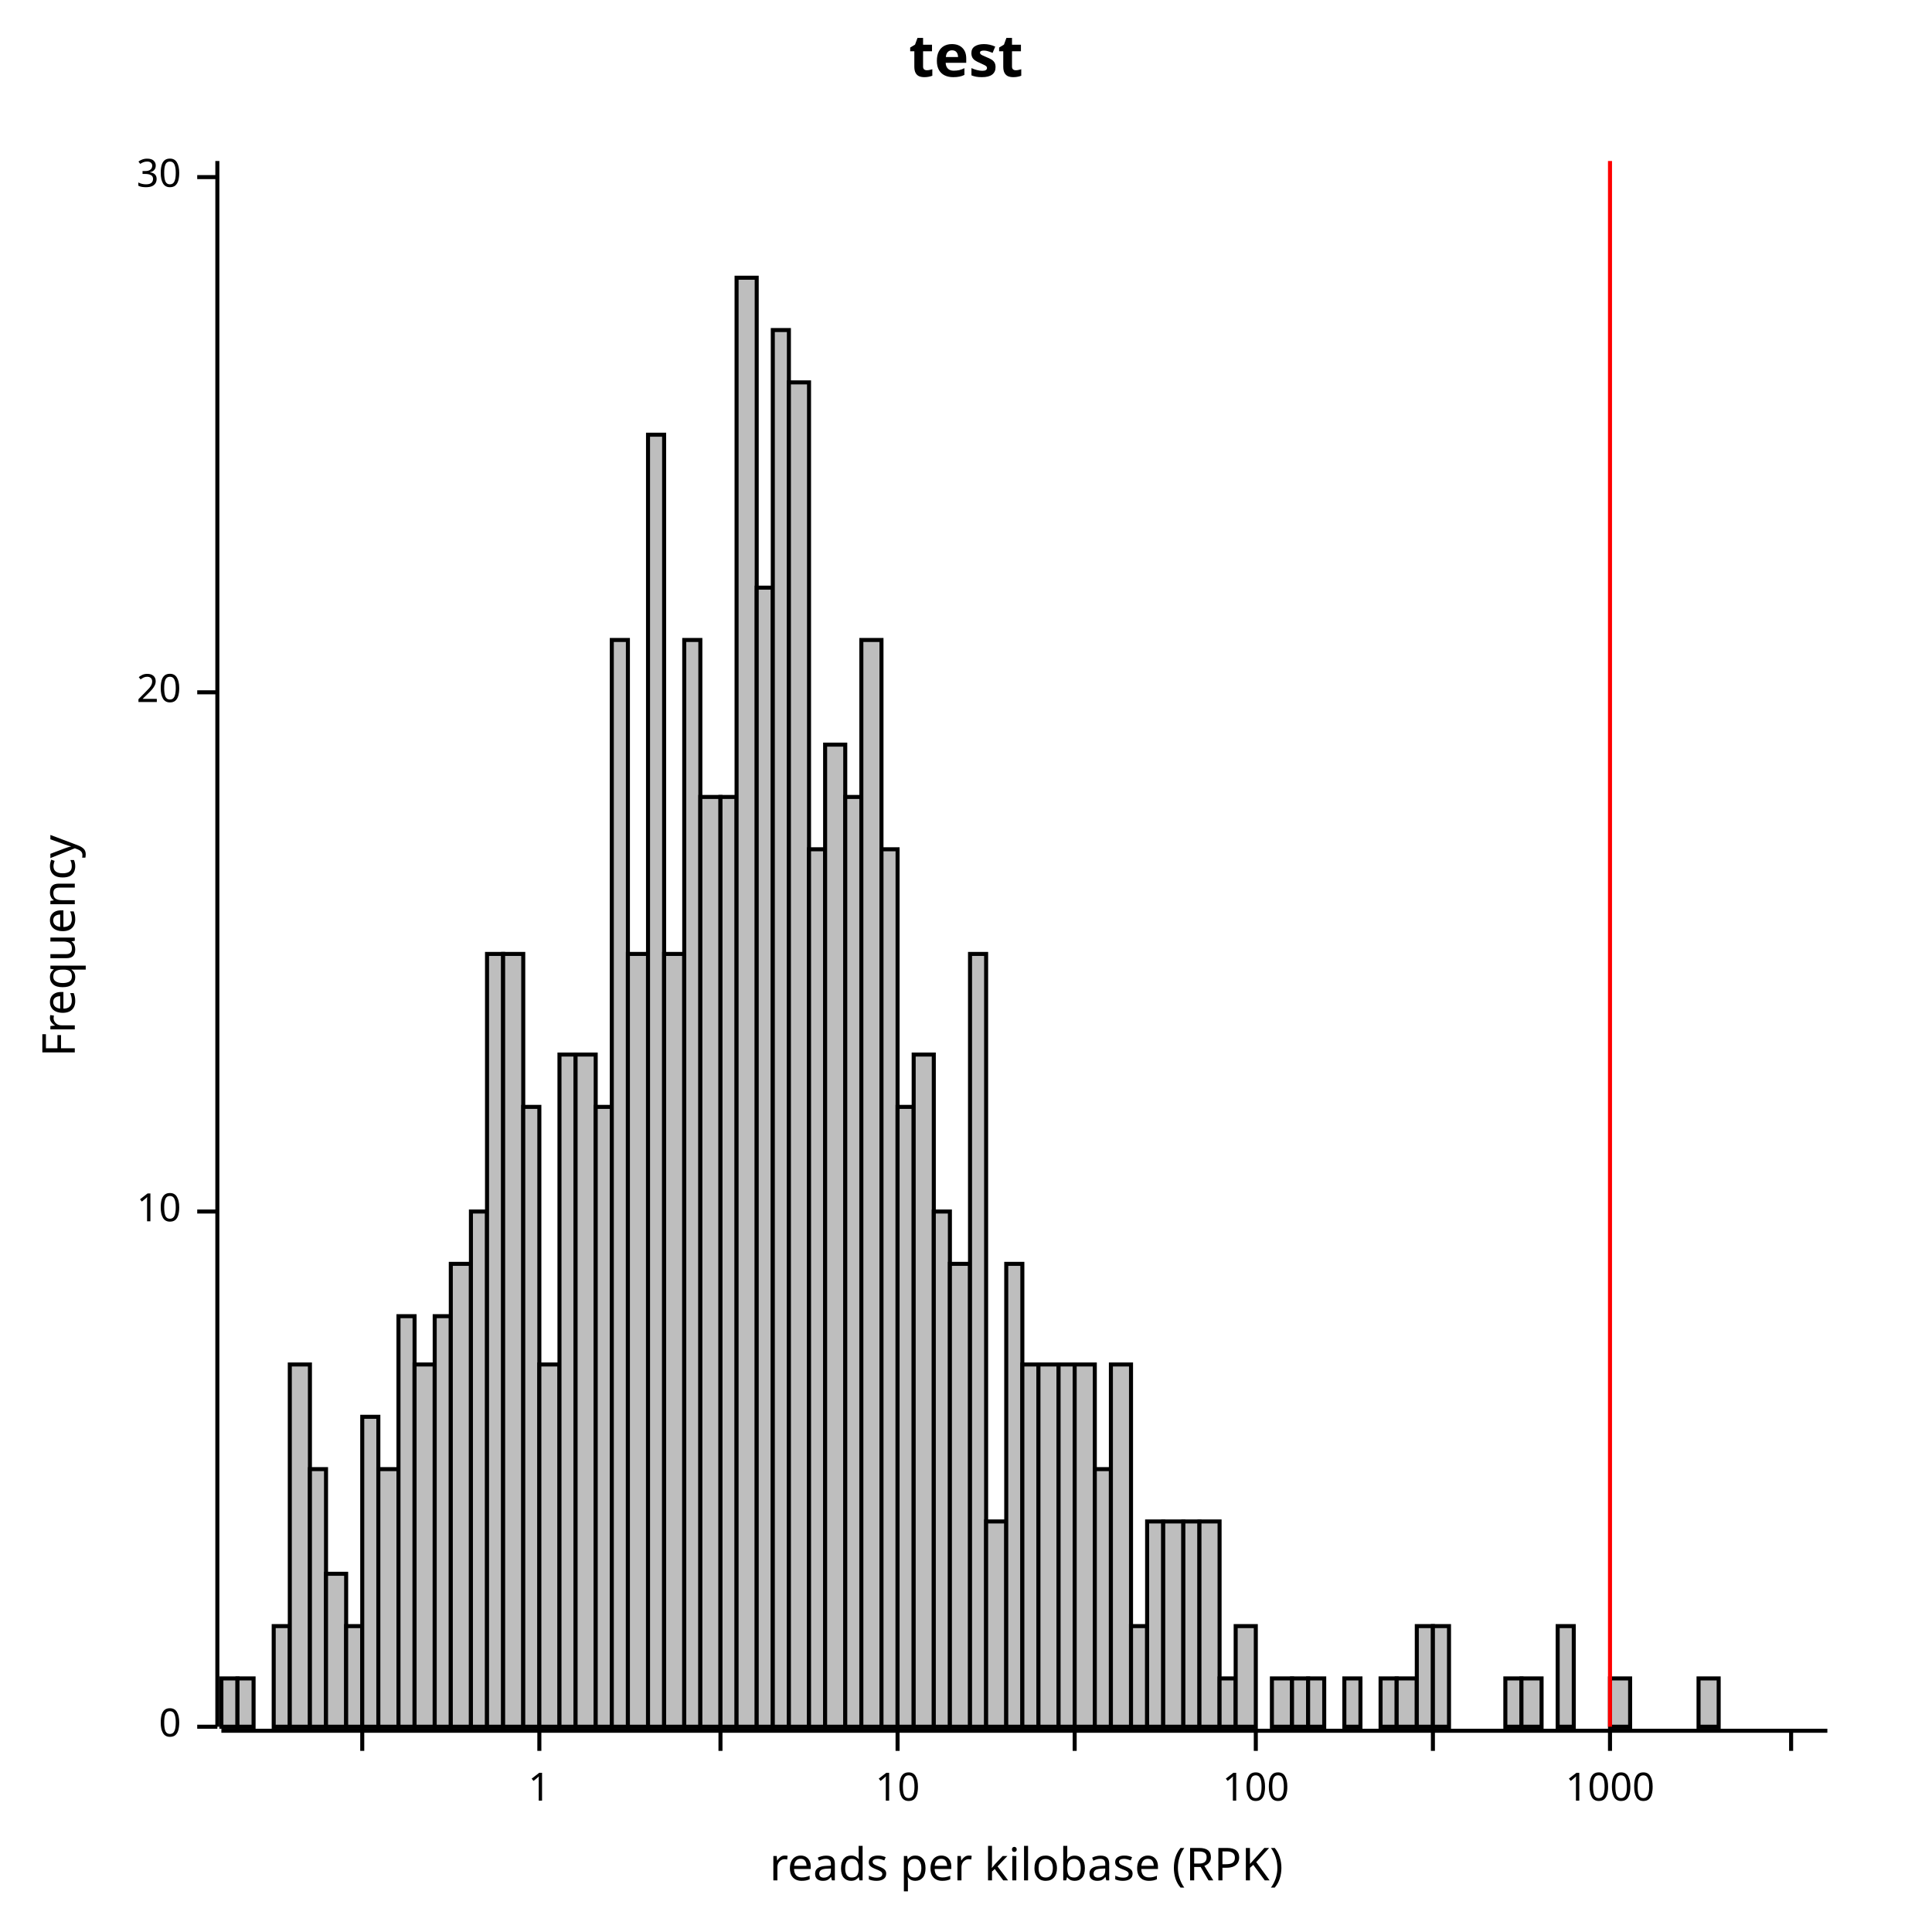
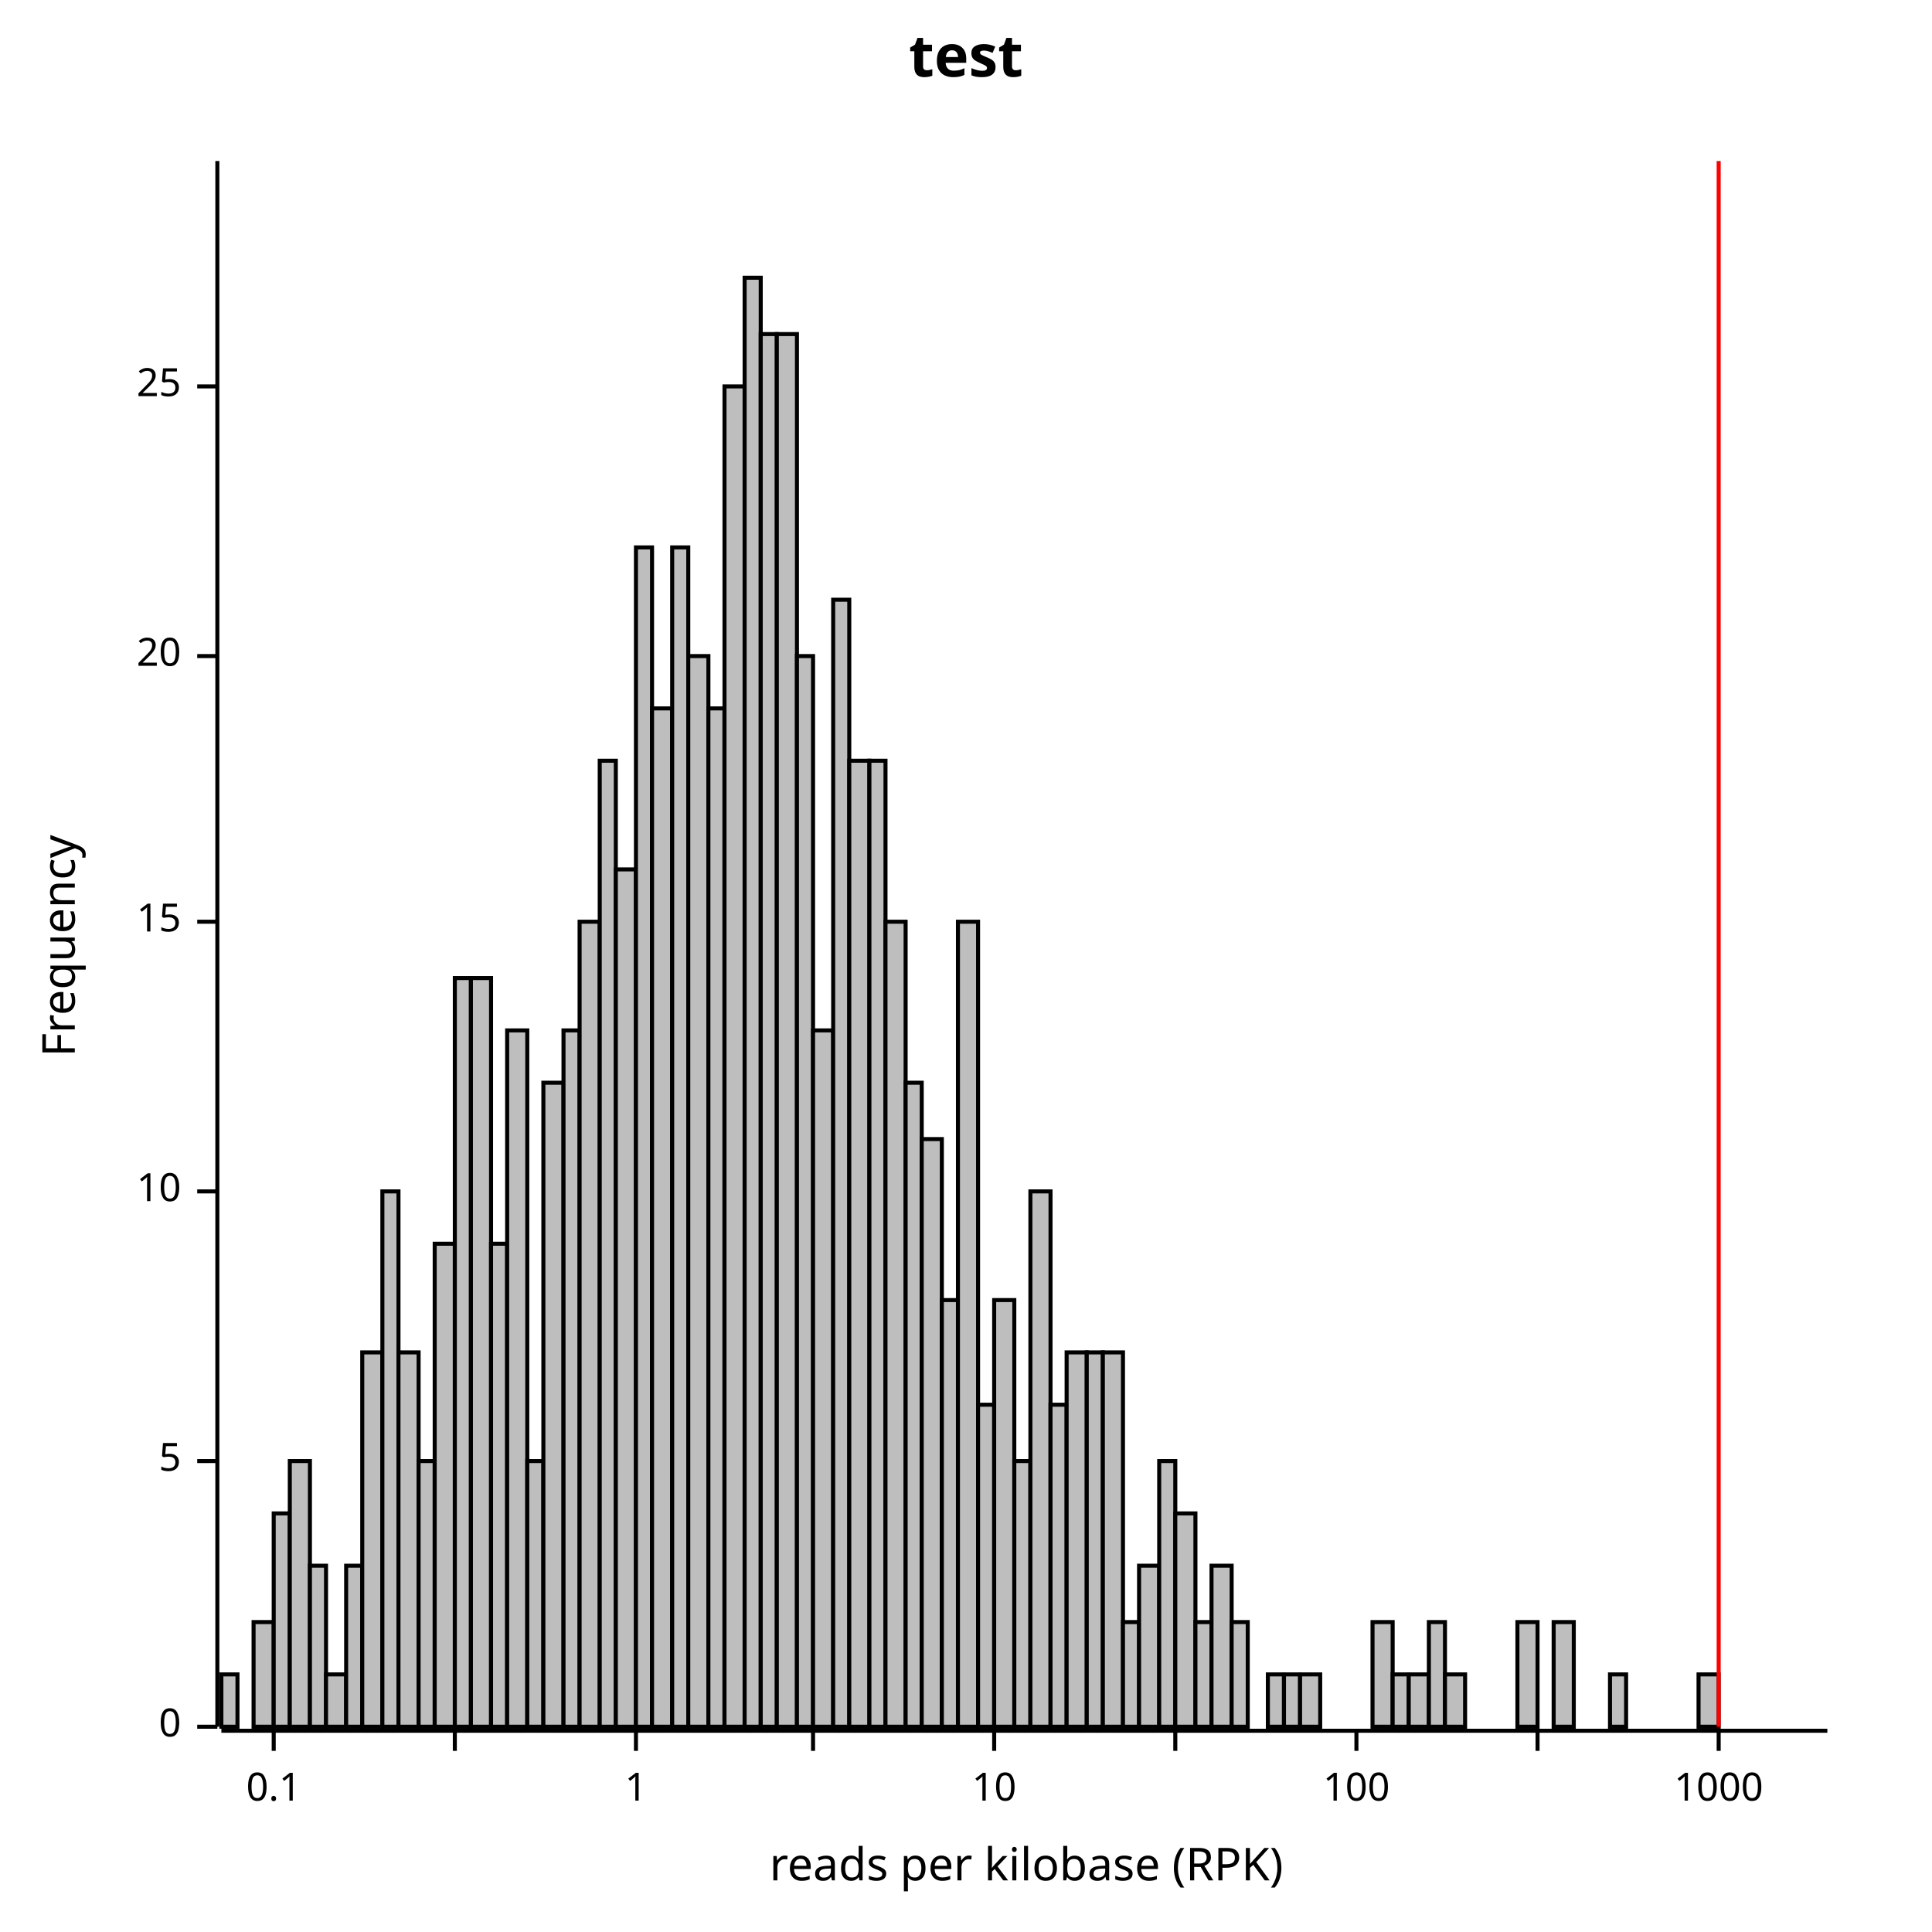
<svg xmlns="http://www.w3.org/2000/svg" width="480" height="480" viewBox="0 0 480 480">
  <rect x="0" y="0" width="480" height="480" opacity="1" fill="#FFFFFF" stroke="none" />
  <text x="240" y="8" dy="0.76em" text-anchor="middle" font-family="sans-serif" font-size="14.516" opacity="1" fill="#000000" font-weight="bold">
test
</text>
  <text x="10" y="235" dy="0.76em" text-anchor="middle" font-family="sans-serif" font-size="11.29" opacity="1" fill="#000000" transform="rotate(270, 10, 235)">
Frequency
</text>
  <text x="255" y="470" dy="-0.5ex" text-anchor="middle" font-family="sans-serif" font-size="11.29" opacity="1" fill="#000000">
reads per kilobase (RPK)
</text>
  <polyline fill="none" opacity="1" stroke="#000000" stroke-width="1" points="54,40 54,429 " />
  <text x="45" y="429" dy="0.5ex" text-anchor="end" font-family="sans-serif" font-size="9.677" opacity="1" fill="#000000">
0
</text>
  <polyline fill="none" opacity="1" stroke="#000000" stroke-width="1" points="49,429 54,429 " />
-   <text x="45" y="301" dy="0.5ex" text-anchor="end" font-family="sans-serif" font-size="9.677" opacity="1" fill="#000000">
+   <text x="45" y="363" dy="0.5ex" text-anchor="end" font-family="sans-serif" font-size="9.677" opacity="1" fill="#000000">
+ 5
+ </text>
+   <polyline fill="none" opacity="1" stroke="#000000" stroke-width="1" points="49,363 54,363 " />
+   <text x="45" y="296" dy="0.5ex" text-anchor="end" font-family="sans-serif" font-size="9.677" opacity="1" fill="#000000">
10
</text>
-   <polyline fill="none" opacity="1" stroke="#000000" stroke-width="1" points="49,301 54,301 " />
-   <text x="45" y="172" dy="0.5ex" text-anchor="end" font-family="sans-serif" font-size="9.677" opacity="1" fill="#000000">
+   <polyline fill="none" opacity="1" stroke="#000000" stroke-width="1" points="49,296 54,296 " />
+   <text x="45" y="229" dy="0.5ex" text-anchor="end" font-family="sans-serif" font-size="9.677" opacity="1" fill="#000000">
+ 15
+ </text>
+   <polyline fill="none" opacity="1" stroke="#000000" stroke-width="1" points="49,229 54,229 " />
+   <text x="45" y="163" dy="0.5ex" text-anchor="end" font-family="sans-serif" font-size="9.677" opacity="1" fill="#000000">
20
</text>
-   <polyline fill="none" opacity="1" stroke="#000000" stroke-width="1" points="49,172 54,172 " />
-   <text x="45" y="44" dy="0.5ex" text-anchor="end" font-family="sans-serif" font-size="9.677" opacity="1" fill="#000000">
- 30
- </text>
-   <polyline fill="none" opacity="1" stroke="#000000" stroke-width="1" points="49,44 54,44 " />
+   <polyline fill="none" opacity="1" stroke="#000000" stroke-width="1" points="49,163 54,163 " />
+   <text x="45" y="96" dy="0.5ex" text-anchor="end" font-family="sans-serif" font-size="9.677" opacity="1" fill="#000000">
+ 25
+ </text>
+   <polyline fill="none" opacity="1" stroke="#000000" stroke-width="1" points="49,96 54,96 " />
  <polyline fill="none" opacity="1" stroke="#000000" stroke-width="1" points="55,430 454,430 " />
-   <text x="90" y="440" dy="0.76em" text-anchor="middle" font-family="sans-serif" font-size="9.677" opacity="1" fill="#000000">
- 
- </text>
-   <polyline fill="none" opacity="1" stroke="#000000" stroke-width="1" points="90,430 90,435 " />
-   <text x="134" y="440" dy="0.76em" text-anchor="middle" font-family="sans-serif" font-size="9.677" opacity="1" fill="#000000">
+   <text x="68" y="440" dy="0.76em" text-anchor="middle" font-family="sans-serif" font-size="9.677" opacity="1" fill="#000000">
+ 0.1
+ </text>
+   <polyline fill="none" opacity="1" stroke="#000000" stroke-width="1" points="68,430 68,435 " />
+   <text x="113" y="440" dy="0.76em" text-anchor="middle" font-family="sans-serif" font-size="9.677" opacity="1" fill="#000000">
+ 
+ </text>
+   <polyline fill="none" opacity="1" stroke="#000000" stroke-width="1" points="113,430 113,435 " />
+   <text x="158" y="440" dy="0.76em" text-anchor="middle" font-family="sans-serif" font-size="9.677" opacity="1" fill="#000000">
1
</text>
-   <polyline fill="none" opacity="1" stroke="#000000" stroke-width="1" points="134,430 134,435 " />
-   <text x="179" y="440" dy="0.76em" text-anchor="middle" font-family="sans-serif" font-size="9.677" opacity="1" fill="#000000">
- 
- </text>
-   <polyline fill="none" opacity="1" stroke="#000000" stroke-width="1" points="179,430 179,435 " />
-   <text x="223" y="440" dy="0.76em" text-anchor="middle" font-family="sans-serif" font-size="9.677" opacity="1" fill="#000000">
+   <polyline fill="none" opacity="1" stroke="#000000" stroke-width="1" points="158,430 158,435 " />
+   <text x="202" y="440" dy="0.76em" text-anchor="middle" font-family="sans-serif" font-size="9.677" opacity="1" fill="#000000">
+ 
+ </text>
+   <polyline fill="none" opacity="1" stroke="#000000" stroke-width="1" points="202,430 202,435 " />
+   <text x="247" y="440" dy="0.76em" text-anchor="middle" font-family="sans-serif" font-size="9.677" opacity="1" fill="#000000">
10
</text>
-   <polyline fill="none" opacity="1" stroke="#000000" stroke-width="1" points="223,430 223,435 " />
-   <text x="267" y="440" dy="0.76em" text-anchor="middle" font-family="sans-serif" font-size="9.677" opacity="1" fill="#000000">
- 
- </text>
-   <polyline fill="none" opacity="1" stroke="#000000" stroke-width="1" points="267,430 267,435 " />
-   <text x="312" y="440" dy="0.76em" text-anchor="middle" font-family="sans-serif" font-size="9.677" opacity="1" fill="#000000">
+   <polyline fill="none" opacity="1" stroke="#000000" stroke-width="1" points="247,430 247,435 " />
+   <text x="292" y="440" dy="0.76em" text-anchor="middle" font-family="sans-serif" font-size="9.677" opacity="1" fill="#000000">
+ 
+ </text>
+   <polyline fill="none" opacity="1" stroke="#000000" stroke-width="1" points="292,430 292,435 " />
+   <text x="337" y="440" dy="0.76em" text-anchor="middle" font-family="sans-serif" font-size="9.677" opacity="1" fill="#000000">
100
</text>
-   <polyline fill="none" opacity="1" stroke="#000000" stroke-width="1" points="312,430 312,435 " />
-   <text x="356" y="440" dy="0.76em" text-anchor="middle" font-family="sans-serif" font-size="9.677" opacity="1" fill="#000000">
- 
- </text>
-   <polyline fill="none" opacity="1" stroke="#000000" stroke-width="1" points="356,430 356,435 " />
-   <text x="400" y="440" dy="0.76em" text-anchor="middle" font-family="sans-serif" font-size="9.677" opacity="1" fill="#000000">
+   <polyline fill="none" opacity="1" stroke="#000000" stroke-width="1" points="337,430 337,435 " />
+   <text x="382" y="440" dy="0.76em" text-anchor="middle" font-family="sans-serif" font-size="9.677" opacity="1" fill="#000000">
+ 
+ </text>
+   <polyline fill="none" opacity="1" stroke="#000000" stroke-width="1" points="382,430 382,435 " />
+   <text x="427" y="440" dy="0.76em" text-anchor="middle" font-family="sans-serif" font-size="9.677" opacity="1" fill="#000000">
1000
</text>
-   <polyline fill="none" opacity="1" stroke="#000000" stroke-width="1" points="400,430 400,435 " />
-   <text x="445" y="440" dy="0.76em" text-anchor="middle" font-family="sans-serif" font-size="9.677" opacity="1" fill="#000000">
- 
- </text>
-   <polyline fill="none" opacity="1" stroke="#000000" stroke-width="1" points="445,430 445,435 " />
-   <rect x="55" y="417" width="4" height="12" opacity="1" fill="#BEBEBE" stroke="none" />
-   <rect x="55" y="417" width="4" height="12" opacity="1" fill="none" stroke="#000000" />
-   <rect x="59" y="417" width="4" height="12" opacity="1" fill="#BEBEBE" stroke="none" />
-   <rect x="59" y="417" width="4" height="12" opacity="1" fill="none" stroke="#000000" />
-   <rect x="68" y="404" width="4" height="25" opacity="1" fill="#BEBEBE" stroke="none" />
-   <rect x="68" y="404" width="4" height="25" opacity="1" fill="none" stroke="#000000" />
-   <rect x="72" y="339" width="5" height="90" opacity="1" fill="#BEBEBE" stroke="none" />
-   <rect x="72" y="339" width="5" height="90" opacity="1" fill="none" stroke="#000000" />
-   <rect x="77" y="365" width="4" height="64" opacity="1" fill="#BEBEBE" stroke="none" />
-   <rect x="77" y="365" width="4" height="64" opacity="1" fill="none" stroke="#000000" />
-   <rect x="81" y="391" width="5" height="38" opacity="1" fill="#BEBEBE" stroke="none" />
-   <rect x="81" y="391" width="5" height="38" opacity="1" fill="none" stroke="#000000" />
-   <rect x="86" y="404" width="4" height="25" opacity="1" fill="#BEBEBE" stroke="none" />
-   <rect x="86" y="404" width="4" height="25" opacity="1" fill="none" stroke="#000000" />
-   <rect x="90" y="352" width="4" height="77" opacity="1" fill="#BEBEBE" stroke="none" />
-   <rect x="90" y="352" width="4" height="77" opacity="1" fill="none" stroke="#000000" />
-   <rect x="94" y="365" width="5" height="64" opacity="1" fill="#BEBEBE" stroke="none" />
-   <rect x="94" y="365" width="5" height="64" opacity="1" fill="none" stroke="#000000" />
-   <rect x="99" y="327" width="4" height="102" opacity="1" fill="#BEBEBE" stroke="none" />
-   <rect x="99" y="327" width="4" height="102" opacity="1" fill="none" stroke="#000000" />
-   <rect x="103" y="339" width="5" height="90" opacity="1" fill="#BEBEBE" stroke="none" />
-   <rect x="103" y="339" width="5" height="90" opacity="1" fill="none" stroke="#000000" />
-   <rect x="108" y="327" width="4" height="102" opacity="1" fill="#BEBEBE" stroke="none" />
-   <rect x="108" y="327" width="4" height="102" opacity="1" fill="none" stroke="#000000" />
-   <rect x="112" y="314" width="5" height="115" opacity="1" fill="#BEBEBE" stroke="none" />
-   <rect x="112" y="314" width="5" height="115" opacity="1" fill="none" stroke="#000000" />
-   <rect x="117" y="301" width="4" height="128" opacity="1" fill="#BEBEBE" stroke="none" />
-   <rect x="117" y="301" width="4" height="128" opacity="1" fill="none" stroke="#000000" />
-   <rect x="121" y="237" width="4" height="192" opacity="1" fill="#BEBEBE" stroke="none" />
-   <rect x="121" y="237" width="4" height="192" opacity="1" fill="none" stroke="#000000" />
-   <rect x="125" y="237" width="5" height="192" opacity="1" fill="#BEBEBE" stroke="none" />
-   <rect x="125" y="237" width="5" height="192" opacity="1" fill="none" stroke="#000000" />
-   <rect x="130" y="275" width="4" height="154" opacity="1" fill="#BEBEBE" stroke="none" />
-   <rect x="130" y="275" width="4" height="154" opacity="1" fill="none" stroke="#000000" />
-   <rect x="134" y="339" width="5" height="90" opacity="1" fill="#BEBEBE" stroke="none" />
-   <rect x="134" y="339" width="5" height="90" opacity="1" fill="none" stroke="#000000" />
-   <rect x="139" y="262" width="4" height="167" opacity="1" fill="#BEBEBE" stroke="none" />
-   <rect x="139" y="262" width="4" height="167" opacity="1" fill="none" stroke="#000000" />
-   <rect x="143" y="262" width="5" height="167" opacity="1" fill="#BEBEBE" stroke="none" />
-   <rect x="143" y="262" width="5" height="167" opacity="1" fill="none" stroke="#000000" />
-   <rect x="148" y="275" width="4" height="154" opacity="1" fill="#BEBEBE" stroke="none" />
-   <rect x="148" y="275" width="4" height="154" opacity="1" fill="none" stroke="#000000" />
-   <rect x="152" y="159" width="4" height="270" opacity="1" fill="#BEBEBE" stroke="none" />
-   <rect x="152" y="159" width="4" height="270" opacity="1" fill="none" stroke="#000000" />
-   <rect x="156" y="237" width="5" height="192" opacity="1" fill="#BEBEBE" stroke="none" />
-   <rect x="156" y="237" width="5" height="192" opacity="1" fill="none" stroke="#000000" />
-   <rect x="161" y="108" width="4" height="321" opacity="1" fill="#BEBEBE" stroke="none" />
-   <rect x="161" y="108" width="4" height="321" opacity="1" fill="none" stroke="#000000" />
-   <rect x="165" y="237" width="5" height="192" opacity="1" fill="#BEBEBE" stroke="none" />
-   <rect x="165" y="237" width="5" height="192" opacity="1" fill="none" stroke="#000000" />
-   <rect x="170" y="159" width="4" height="270" opacity="1" fill="#BEBEBE" stroke="none" />
-   <rect x="170" y="159" width="4" height="270" opacity="1" fill="none" stroke="#000000" />
-   <rect x="174" y="198" width="5" height="231" opacity="1" fill="#BEBEBE" stroke="none" />
-   <rect x="174" y="198" width="5" height="231" opacity="1" fill="none" stroke="#000000" />
-   <rect x="179" y="198" width="4" height="231" opacity="1" fill="#BEBEBE" stroke="none" />
-   <rect x="179" y="198" width="4" height="231" opacity="1" fill="none" stroke="#000000" />
-   <rect x="183" y="69" width="5" height="360" opacity="1" fill="#BEBEBE" stroke="none" />
-   <rect x="183" y="69" width="5" height="360" opacity="1" fill="none" stroke="#000000" />
-   <rect x="188" y="146" width="4" height="283" opacity="1" fill="#BEBEBE" stroke="none" />
-   <rect x="188" y="146" width="4" height="283" opacity="1" fill="none" stroke="#000000" />
-   <rect x="192" y="82" width="4" height="347" opacity="1" fill="#BEBEBE" stroke="none" />
-   <rect x="192" y="82" width="4" height="347" opacity="1" fill="none" stroke="#000000" />
-   <rect x="196" y="95" width="5" height="334" opacity="1" fill="#BEBEBE" stroke="none" />
-   <rect x="196" y="95" width="5" height="334" opacity="1" fill="none" stroke="#000000" />
-   <rect x="201" y="211" width="4" height="218" opacity="1" fill="#BEBEBE" stroke="none" />
-   <rect x="201" y="211" width="4" height="218" opacity="1" fill="none" stroke="#000000" />
-   <rect x="205" y="185" width="5" height="244" opacity="1" fill="#BEBEBE" stroke="none" />
-   <rect x="205" y="185" width="5" height="244" opacity="1" fill="none" stroke="#000000" />
-   <rect x="210" y="198" width="4" height="231" opacity="1" fill="#BEBEBE" stroke="none" />
-   <rect x="210" y="198" width="4" height="231" opacity="1" fill="none" stroke="#000000" />
-   <rect x="214" y="159" width="5" height="270" opacity="1" fill="#BEBEBE" stroke="none" />
-   <rect x="214" y="159" width="5" height="270" opacity="1" fill="none" stroke="#000000" />
-   <rect x="219" y="211" width="4" height="218" opacity="1" fill="#BEBEBE" stroke="none" />
-   <rect x="219" y="211" width="4" height="218" opacity="1" fill="none" stroke="#000000" />
-   <rect x="223" y="275" width="4" height="154" opacity="1" fill="#BEBEBE" stroke="none" />
-   <rect x="223" y="275" width="4" height="154" opacity="1" fill="none" stroke="#000000" />
-   <rect x="227" y="262" width="5" height="167" opacity="1" fill="#BEBEBE" stroke="none" />
-   <rect x="227" y="262" width="5" height="167" opacity="1" fill="none" stroke="#000000" />
-   <rect x="232" y="301" width="4" height="128" opacity="1" fill="#BEBEBE" stroke="none" />
-   <rect x="232" y="301" width="4" height="128" opacity="1" fill="none" stroke="#000000" />
-   <rect x="236" y="314" width="5" height="115" opacity="1" fill="#BEBEBE" stroke="none" />
-   <rect x="236" y="314" width="5" height="115" opacity="1" fill="none" stroke="#000000" />
-   <rect x="241" y="237" width="4" height="192" opacity="1" fill="#BEBEBE" stroke="none" />
-   <rect x="241" y="237" width="4" height="192" opacity="1" fill="none" stroke="#000000" />
-   <rect x="245" y="378" width="5" height="51" opacity="1" fill="#BEBEBE" stroke="none" />
-   <rect x="245" y="378" width="5" height="51" opacity="1" fill="none" stroke="#000000" />
-   <rect x="250" y="314" width="4" height="115" opacity="1" fill="#BEBEBE" stroke="none" />
-   <rect x="250" y="314" width="4" height="115" opacity="1" fill="none" stroke="#000000" />
-   <rect x="254" y="339" width="4" height="90" opacity="1" fill="#BEBEBE" stroke="none" />
-   <rect x="254" y="339" width="4" height="90" opacity="1" fill="none" stroke="#000000" />
-   <rect x="258" y="339" width="5" height="90" opacity="1" fill="#BEBEBE" stroke="none" />
-   <rect x="258" y="339" width="5" height="90" opacity="1" fill="none" stroke="#000000" />
-   <rect x="263" y="339" width="4" height="90" opacity="1" fill="#BEBEBE" stroke="none" />
-   <rect x="263" y="339" width="4" height="90" opacity="1" fill="none" stroke="#000000" />
-   <rect x="267" y="339" width="5" height="90" opacity="1" fill="#BEBEBE" stroke="none" />
-   <rect x="267" y="339" width="5" height="90" opacity="1" fill="none" stroke="#000000" />
-   <rect x="272" y="365" width="4" height="64" opacity="1" fill="#BEBEBE" stroke="none" />
-   <rect x="272" y="365" width="4" height="64" opacity="1" fill="none" stroke="#000000" />
-   <rect x="276" y="339" width="5" height="90" opacity="1" fill="#BEBEBE" stroke="none" />
-   <rect x="276" y="339" width="5" height="90" opacity="1" fill="none" stroke="#000000" />
-   <rect x="281" y="404" width="4" height="25" opacity="1" fill="#BEBEBE" stroke="none" />
-   <rect x="281" y="404" width="4" height="25" opacity="1" fill="none" stroke="#000000" />
-   <rect x="285" y="378" width="4" height="51" opacity="1" fill="#BEBEBE" stroke="none" />
-   <rect x="285" y="378" width="4" height="51" opacity="1" fill="none" stroke="#000000" />
-   <rect x="289" y="378" width="5" height="51" opacity="1" fill="#BEBEBE" stroke="none" />
-   <rect x="289" y="378" width="5" height="51" opacity="1" fill="none" stroke="#000000" />
-   <rect x="294" y="378" width="4" height="51" opacity="1" fill="#BEBEBE" stroke="none" />
-   <rect x="294" y="378" width="4" height="51" opacity="1" fill="none" stroke="#000000" />
-   <rect x="298" y="378" width="5" height="51" opacity="1" fill="#BEBEBE" stroke="none" />
-   <rect x="298" y="378" width="5" height="51" opacity="1" fill="none" stroke="#000000" />
-   <rect x="303" y="417" width="4" height="12" opacity="1" fill="#BEBEBE" stroke="none" />
-   <rect x="303" y="417" width="4" height="12" opacity="1" fill="none" stroke="#000000" />
-   <rect x="307" y="404" width="5" height="25" opacity="1" fill="#BEBEBE" stroke="none" />
-   <rect x="307" y="404" width="5" height="25" opacity="1" fill="none" stroke="#000000" />
-   <rect x="316" y="417" width="5" height="12" opacity="1" fill="#BEBEBE" stroke="none" />
-   <rect x="316" y="417" width="5" height="12" opacity="1" fill="none" stroke="#000000" />
-   <rect x="321" y="417" width="4" height="12" opacity="1" fill="#BEBEBE" stroke="none" />
-   <rect x="321" y="417" width="4" height="12" opacity="1" fill="none" stroke="#000000" />
-   <rect x="325" y="417" width="4" height="12" opacity="1" fill="#BEBEBE" stroke="none" />
-   <rect x="325" y="417" width="4" height="12" opacity="1" fill="none" stroke="#000000" />
-   <rect x="334" y="417" width="4" height="12" opacity="1" fill="#BEBEBE" stroke="none" />
-   <rect x="334" y="417" width="4" height="12" opacity="1" fill="none" stroke="#000000" />
-   <rect x="343" y="417" width="4" height="12" opacity="1" fill="#BEBEBE" stroke="none" />
-   <rect x="343" y="417" width="4" height="12" opacity="1" fill="none" stroke="#000000" />
-   <rect x="347" y="417" width="5" height="12" opacity="1" fill="#BEBEBE" stroke="none" />
-   <rect x="347" y="417" width="5" height="12" opacity="1" fill="none" stroke="#000000" />
-   <rect x="352" y="404" width="4" height="25" opacity="1" fill="#BEBEBE" stroke="none" />
-   <rect x="352" y="404" width="4" height="25" opacity="1" fill="none" stroke="#000000" />
-   <rect x="356" y="404" width="4" height="25" opacity="1" fill="#BEBEBE" stroke="none" />
-   <rect x="356" y="404" width="4" height="25" opacity="1" fill="none" stroke="#000000" />
-   <rect x="374" y="417" width="4" height="12" opacity="1" fill="#BEBEBE" stroke="none" />
-   <rect x="374" y="417" width="4" height="12" opacity="1" fill="none" stroke="#000000" />
-   <rect x="378" y="417" width="5" height="12" opacity="1" fill="#BEBEBE" stroke="none" />
-   <rect x="378" y="417" width="5" height="12" opacity="1" fill="none" stroke="#000000" />
-   <rect x="387" y="404" width="4" height="25" opacity="1" fill="#BEBEBE" stroke="none" />
-   <rect x="387" y="404" width="4" height="25" opacity="1" fill="none" stroke="#000000" />
-   <rect x="400" y="417" width="5" height="12" opacity="1" fill="#BEBEBE" stroke="none" />
-   <rect x="400" y="417" width="5" height="12" opacity="1" fill="none" stroke="#000000" />
-   <rect x="422" y="417" width="5" height="12" opacity="1" fill="#BEBEBE" stroke="none" />
-   <rect x="422" y="417" width="5" height="12" opacity="1" fill="none" stroke="#000000" />
-   <polyline fill="none" opacity="1" stroke="#FF0000" stroke-width="1" points="400,429 400,40 " />
+   <polyline fill="none" opacity="1" stroke="#000000" stroke-width="1" points="427,430 427,435 " />
+   <rect x="55" y="416" width="4" height="13" opacity="1" fill="#BEBEBE" stroke="none" />
+   <rect x="55" y="416" width="4" height="13" opacity="1" fill="none" stroke="#000000" />
+   <rect x="63" y="403" width="5" height="26" opacity="1" fill="#BEBEBE" stroke="none" />
+   <rect x="63" y="403" width="5" height="26" opacity="1" fill="none" stroke="#000000" />
+   <rect x="68" y="376" width="4" height="53" opacity="1" fill="#BEBEBE" stroke="none" />
+   <rect x="68" y="376" width="4" height="53" opacity="1" fill="none" stroke="#000000" />
+   <rect x="72" y="363" width="5" height="66" opacity="1" fill="#BEBEBE" stroke="none" />
+   <rect x="72" y="363" width="5" height="66" opacity="1" fill="none" stroke="#000000" />
+   <rect x="77" y="389" width="4" height="40" opacity="1" fill="#BEBEBE" stroke="none" />
+   <rect x="77" y="389" width="4" height="40" opacity="1" fill="none" stroke="#000000" />
+   <rect x="81" y="416" width="5" height="13" opacity="1" fill="#BEBEBE" stroke="none" />
+   <rect x="81" y="416" width="5" height="13" opacity="1" fill="none" stroke="#000000" />
+   <rect x="86" y="389" width="4" height="40" opacity="1" fill="#BEBEBE" stroke="none" />
+   <rect x="86" y="389" width="4" height="40" opacity="1" fill="none" stroke="#000000" />
+   <rect x="90" y="336" width="5" height="93" opacity="1" fill="#BEBEBE" stroke="none" />
+   <rect x="90" y="336" width="5" height="93" opacity="1" fill="none" stroke="#000000" />
+   <rect x="95" y="296" width="4" height="133" opacity="1" fill="#BEBEBE" stroke="none" />
+   <rect x="95" y="296" width="4" height="133" opacity="1" fill="none" stroke="#000000" />
+   <rect x="99" y="336" width="5" height="93" opacity="1" fill="#BEBEBE" stroke="none" />
+   <rect x="99" y="336" width="5" height="93" opacity="1" fill="none" stroke="#000000" />
+   <rect x="104" y="363" width="4" height="66" opacity="1" fill="#BEBEBE" stroke="none" />
+   <rect x="104" y="363" width="4" height="66" opacity="1" fill="none" stroke="#000000" />
+   <rect x="108" y="309" width="5" height="120" opacity="1" fill="#BEBEBE" stroke="none" />
+   <rect x="108" y="309" width="5" height="120" opacity="1" fill="none" stroke="#000000" />
+   <rect x="113" y="243" width="4" height="186" opacity="1" fill="#BEBEBE" stroke="none" />
+   <rect x="113" y="243" width="4" height="186" opacity="1" fill="none" stroke="#000000" />
+   <rect x="117" y="243" width="5" height="186" opacity="1" fill="#BEBEBE" stroke="none" />
+   <rect x="117" y="243" width="5" height="186" opacity="1" fill="none" stroke="#000000" />
+   <rect x="122" y="309" width="4" height="120" opacity="1" fill="#BEBEBE" stroke="none" />
+   <rect x="122" y="309" width="4" height="120" opacity="1" fill="none" stroke="#000000" />
+   <rect x="126" y="256" width="5" height="173" opacity="1" fill="#BEBEBE" stroke="none" />
+   <rect x="126" y="256" width="5" height="173" opacity="1" fill="none" stroke="#000000" />
+   <rect x="131" y="363" width="4" height="66" opacity="1" fill="#BEBEBE" stroke="none" />
+   <rect x="131" y="363" width="4" height="66" opacity="1" fill="none" stroke="#000000" />
+   <rect x="135" y="269" width="5" height="160" opacity="1" fill="#BEBEBE" stroke="none" />
+   <rect x="135" y="269" width="5" height="160" opacity="1" fill="none" stroke="#000000" />
+   <rect x="140" y="256" width="4" height="173" opacity="1" fill="#BEBEBE" stroke="none" />
+   <rect x="140" y="256" width="4" height="173" opacity="1" fill="none" stroke="#000000" />
+   <rect x="144" y="229" width="5" height="200" opacity="1" fill="#BEBEBE" stroke="none" />
+   <rect x="144" y="229" width="5" height="200" opacity="1" fill="none" stroke="#000000" />
+   <rect x="149" y="189" width="4" height="240" opacity="1" fill="#BEBEBE" stroke="none" />
+   <rect x="149" y="189" width="4" height="240" opacity="1" fill="none" stroke="#000000" />
+   <rect x="153" y="216" width="5" height="213" opacity="1" fill="#BEBEBE" stroke="none" />
+   <rect x="153" y="216" width="5" height="213" opacity="1" fill="none" stroke="#000000" />
+   <rect x="158" y="136" width="4" height="293" opacity="1" fill="#BEBEBE" stroke="none" />
+   <rect x="158" y="136" width="4" height="293" opacity="1" fill="none" stroke="#000000" />
+   <rect x="162" y="176" width="5" height="253" opacity="1" fill="#BEBEBE" stroke="none" />
+   <rect x="162" y="176" width="5" height="253" opacity="1" fill="none" stroke="#000000" />
+   <rect x="167" y="136" width="4" height="293" opacity="1" fill="#BEBEBE" stroke="none" />
+   <rect x="167" y="136" width="4" height="293" opacity="1" fill="none" stroke="#000000" />
+   <rect x="171" y="163" width="5" height="266" opacity="1" fill="#BEBEBE" stroke="none" />
+   <rect x="171" y="163" width="5" height="266" opacity="1" fill="none" stroke="#000000" />
+   <rect x="176" y="176" width="4" height="253" opacity="1" fill="#BEBEBE" stroke="none" />
+   <rect x="176" y="176" width="4" height="253" opacity="1" fill="none" stroke="#000000" />
+   <rect x="180" y="96" width="5" height="333" opacity="1" fill="#BEBEBE" stroke="none" />
+   <rect x="180" y="96" width="5" height="333" opacity="1" fill="none" stroke="#000000" />
+   <rect x="185" y="69" width="4" height="360" opacity="1" fill="#BEBEBE" stroke="none" />
+   <rect x="185" y="69" width="4" height="360" opacity="1" fill="none" stroke="#000000" />
+   <rect x="189" y="83" width="4" height="346" opacity="1" fill="#BEBEBE" stroke="none" />
+   <rect x="189" y="83" width="4" height="346" opacity="1" fill="none" stroke="#000000" />
+   <rect x="193" y="83" width="5" height="346" opacity="1" fill="#BEBEBE" stroke="none" />
+   <rect x="193" y="83" width="5" height="346" opacity="1" fill="none" stroke="#000000" />
+   <rect x="198" y="163" width="4" height="266" opacity="1" fill="#BEBEBE" stroke="none" />
+   <rect x="198" y="163" width="4" height="266" opacity="1" fill="none" stroke="#000000" />
+   <rect x="202" y="256" width="5" height="173" opacity="1" fill="#BEBEBE" stroke="none" />
+   <rect x="202" y="256" width="5" height="173" opacity="1" fill="none" stroke="#000000" />
+   <rect x="207" y="149" width="4" height="280" opacity="1" fill="#BEBEBE" stroke="none" />
+   <rect x="207" y="149" width="4" height="280" opacity="1" fill="none" stroke="#000000" />
+   <rect x="211" y="189" width="5" height="240" opacity="1" fill="#BEBEBE" stroke="none" />
+   <rect x="211" y="189" width="5" height="240" opacity="1" fill="none" stroke="#000000" />
+   <rect x="216" y="189" width="4" height="240" opacity="1" fill="#BEBEBE" stroke="none" />
+   <rect x="216" y="189" width="4" height="240" opacity="1" fill="none" stroke="#000000" />
+   <rect x="220" y="229" width="5" height="200" opacity="1" fill="#BEBEBE" stroke="none" />
+   <rect x="220" y="229" width="5" height="200" opacity="1" fill="none" stroke="#000000" />
+   <rect x="225" y="269" width="4" height="160" opacity="1" fill="#BEBEBE" stroke="none" />
+   <rect x="225" y="269" width="4" height="160" opacity="1" fill="none" stroke="#000000" />
+   <rect x="229" y="283" width="5" height="146" opacity="1" fill="#BEBEBE" stroke="none" />
+   <rect x="229" y="283" width="5" height="146" opacity="1" fill="none" stroke="#000000" />
+   <rect x="234" y="323" width="4" height="106" opacity="1" fill="#BEBEBE" stroke="none" />
+   <rect x="234" y="323" width="4" height="106" opacity="1" fill="none" stroke="#000000" />
+   <rect x="238" y="229" width="5" height="200" opacity="1" fill="#BEBEBE" stroke="none" />
+   <rect x="238" y="229" width="5" height="200" opacity="1" fill="none" stroke="#000000" />
+   <rect x="243" y="349" width="4" height="80" opacity="1" fill="#BEBEBE" stroke="none" />
+   <rect x="243" y="349" width="4" height="80" opacity="1" fill="none" stroke="#000000" />
+   <rect x="247" y="323" width="5" height="106" opacity="1" fill="#BEBEBE" stroke="none" />
+   <rect x="247" y="323" width="5" height="106" opacity="1" fill="none" stroke="#000000" />
+   <rect x="252" y="363" width="4" height="66" opacity="1" fill="#BEBEBE" stroke="none" />
+   <rect x="252" y="363" width="4" height="66" opacity="1" fill="none" stroke="#000000" />
+   <rect x="256" y="296" width="5" height="133" opacity="1" fill="#BEBEBE" stroke="none" />
+   <rect x="256" y="296" width="5" height="133" opacity="1" fill="none" stroke="#000000" />
+   <rect x="261" y="349" width="4" height="80" opacity="1" fill="#BEBEBE" stroke="none" />
+   <rect x="261" y="349" width="4" height="80" opacity="1" fill="none" stroke="#000000" />
+   <rect x="265" y="336" width="5" height="93" opacity="1" fill="#BEBEBE" stroke="none" />
+   <rect x="265" y="336" width="5" height="93" opacity="1" fill="none" stroke="#000000" />
+   <rect x="270" y="336" width="4" height="93" opacity="1" fill="#BEBEBE" stroke="none" />
+   <rect x="270" y="336" width="4" height="93" opacity="1" fill="none" stroke="#000000" />
+   <rect x="274" y="336" width="5" height="93" opacity="1" fill="#BEBEBE" stroke="none" />
+   <rect x="274" y="336" width="5" height="93" opacity="1" fill="none" stroke="#000000" />
+   <rect x="279" y="403" width="4" height="26" opacity="1" fill="#BEBEBE" stroke="none" />
+   <rect x="279" y="403" width="4" height="26" opacity="1" fill="none" stroke="#000000" />
+   <rect x="283" y="389" width="5" height="40" opacity="1" fill="#BEBEBE" stroke="none" />
+   <rect x="283" y="389" width="5" height="40" opacity="1" fill="none" stroke="#000000" />
+   <rect x="288" y="363" width="4" height="66" opacity="1" fill="#BEBEBE" stroke="none" />
+   <rect x="288" y="363" width="4" height="66" opacity="1" fill="none" stroke="#000000" />
+   <rect x="292" y="376" width="5" height="53" opacity="1" fill="#BEBEBE" stroke="none" />
+   <rect x="292" y="376" width="5" height="53" opacity="1" fill="none" stroke="#000000" />
+   <rect x="297" y="403" width="4" height="26" opacity="1" fill="#BEBEBE" stroke="none" />
+   <rect x="297" y="403" width="4" height="26" opacity="1" fill="none" stroke="#000000" />
+   <rect x="301" y="389" width="5" height="40" opacity="1" fill="#BEBEBE" stroke="none" />
+   <rect x="301" y="389" width="5" height="40" opacity="1" fill="none" stroke="#000000" />
+   <rect x="306" y="403" width="4" height="26" opacity="1" fill="#BEBEBE" stroke="none" />
+   <rect x="306" y="403" width="4" height="26" opacity="1" fill="none" stroke="#000000" />
+   <rect x="315" y="416" width="4" height="13" opacity="1" fill="#BEBEBE" stroke="none" />
+   <rect x="315" y="416" width="4" height="13" opacity="1" fill="none" stroke="#000000" />
+   <rect x="319" y="416" width="4" height="13" opacity="1" fill="#BEBEBE" stroke="none" />
+   <rect x="319" y="416" width="4" height="13" opacity="1" fill="none" stroke="#000000" />
+   <rect x="323" y="416" width="5" height="13" opacity="1" fill="#BEBEBE" stroke="none" />
+   <rect x="323" y="416" width="5" height="13" opacity="1" fill="none" stroke="#000000" />
+   <rect x="341" y="403" width="5" height="26" opacity="1" fill="#BEBEBE" stroke="none" />
+   <rect x="341" y="403" width="5" height="26" opacity="1" fill="none" stroke="#000000" />
+   <rect x="346" y="416" width="4" height="13" opacity="1" fill="#BEBEBE" stroke="none" />
+   <rect x="346" y="416" width="4" height="13" opacity="1" fill="none" stroke="#000000" />
+   <rect x="350" y="416" width="5" height="13" opacity="1" fill="#BEBEBE" stroke="none" />
+   <rect x="350" y="416" width="5" height="13" opacity="1" fill="none" stroke="#000000" />
+   <rect x="355" y="403" width="4" height="26" opacity="1" fill="#BEBEBE" stroke="none" />
+   <rect x="355" y="403" width="4" height="26" opacity="1" fill="none" stroke="#000000" />
+   <rect x="359" y="416" width="5" height="13" opacity="1" fill="#BEBEBE" stroke="none" />
+   <rect x="359" y="416" width="5" height="13" opacity="1" fill="none" stroke="#000000" />
+   <rect x="377" y="403" width="5" height="26" opacity="1" fill="#BEBEBE" stroke="none" />
+   <rect x="377" y="403" width="5" height="26" opacity="1" fill="none" stroke="#000000" />
+   <rect x="386" y="403" width="5" height="26" opacity="1" fill="#BEBEBE" stroke="none" />
+   <rect x="386" y="403" width="5" height="26" opacity="1" fill="none" stroke="#000000" />
+   <rect x="400" y="416" width="4" height="13" opacity="1" fill="#BEBEBE" stroke="none" />
+   <rect x="400" y="416" width="4" height="13" opacity="1" fill="none" stroke="#000000" />
+   <rect x="422" y="416" width="5" height="13" opacity="1" fill="#BEBEBE" stroke="none" />
+   <rect x="422" y="416" width="5" height="13" opacity="1" fill="none" stroke="#000000" />
+   <polyline fill="none" opacity="1" stroke="#FF0000" stroke-width="1" points="427,429 427,40 " />
</svg>
